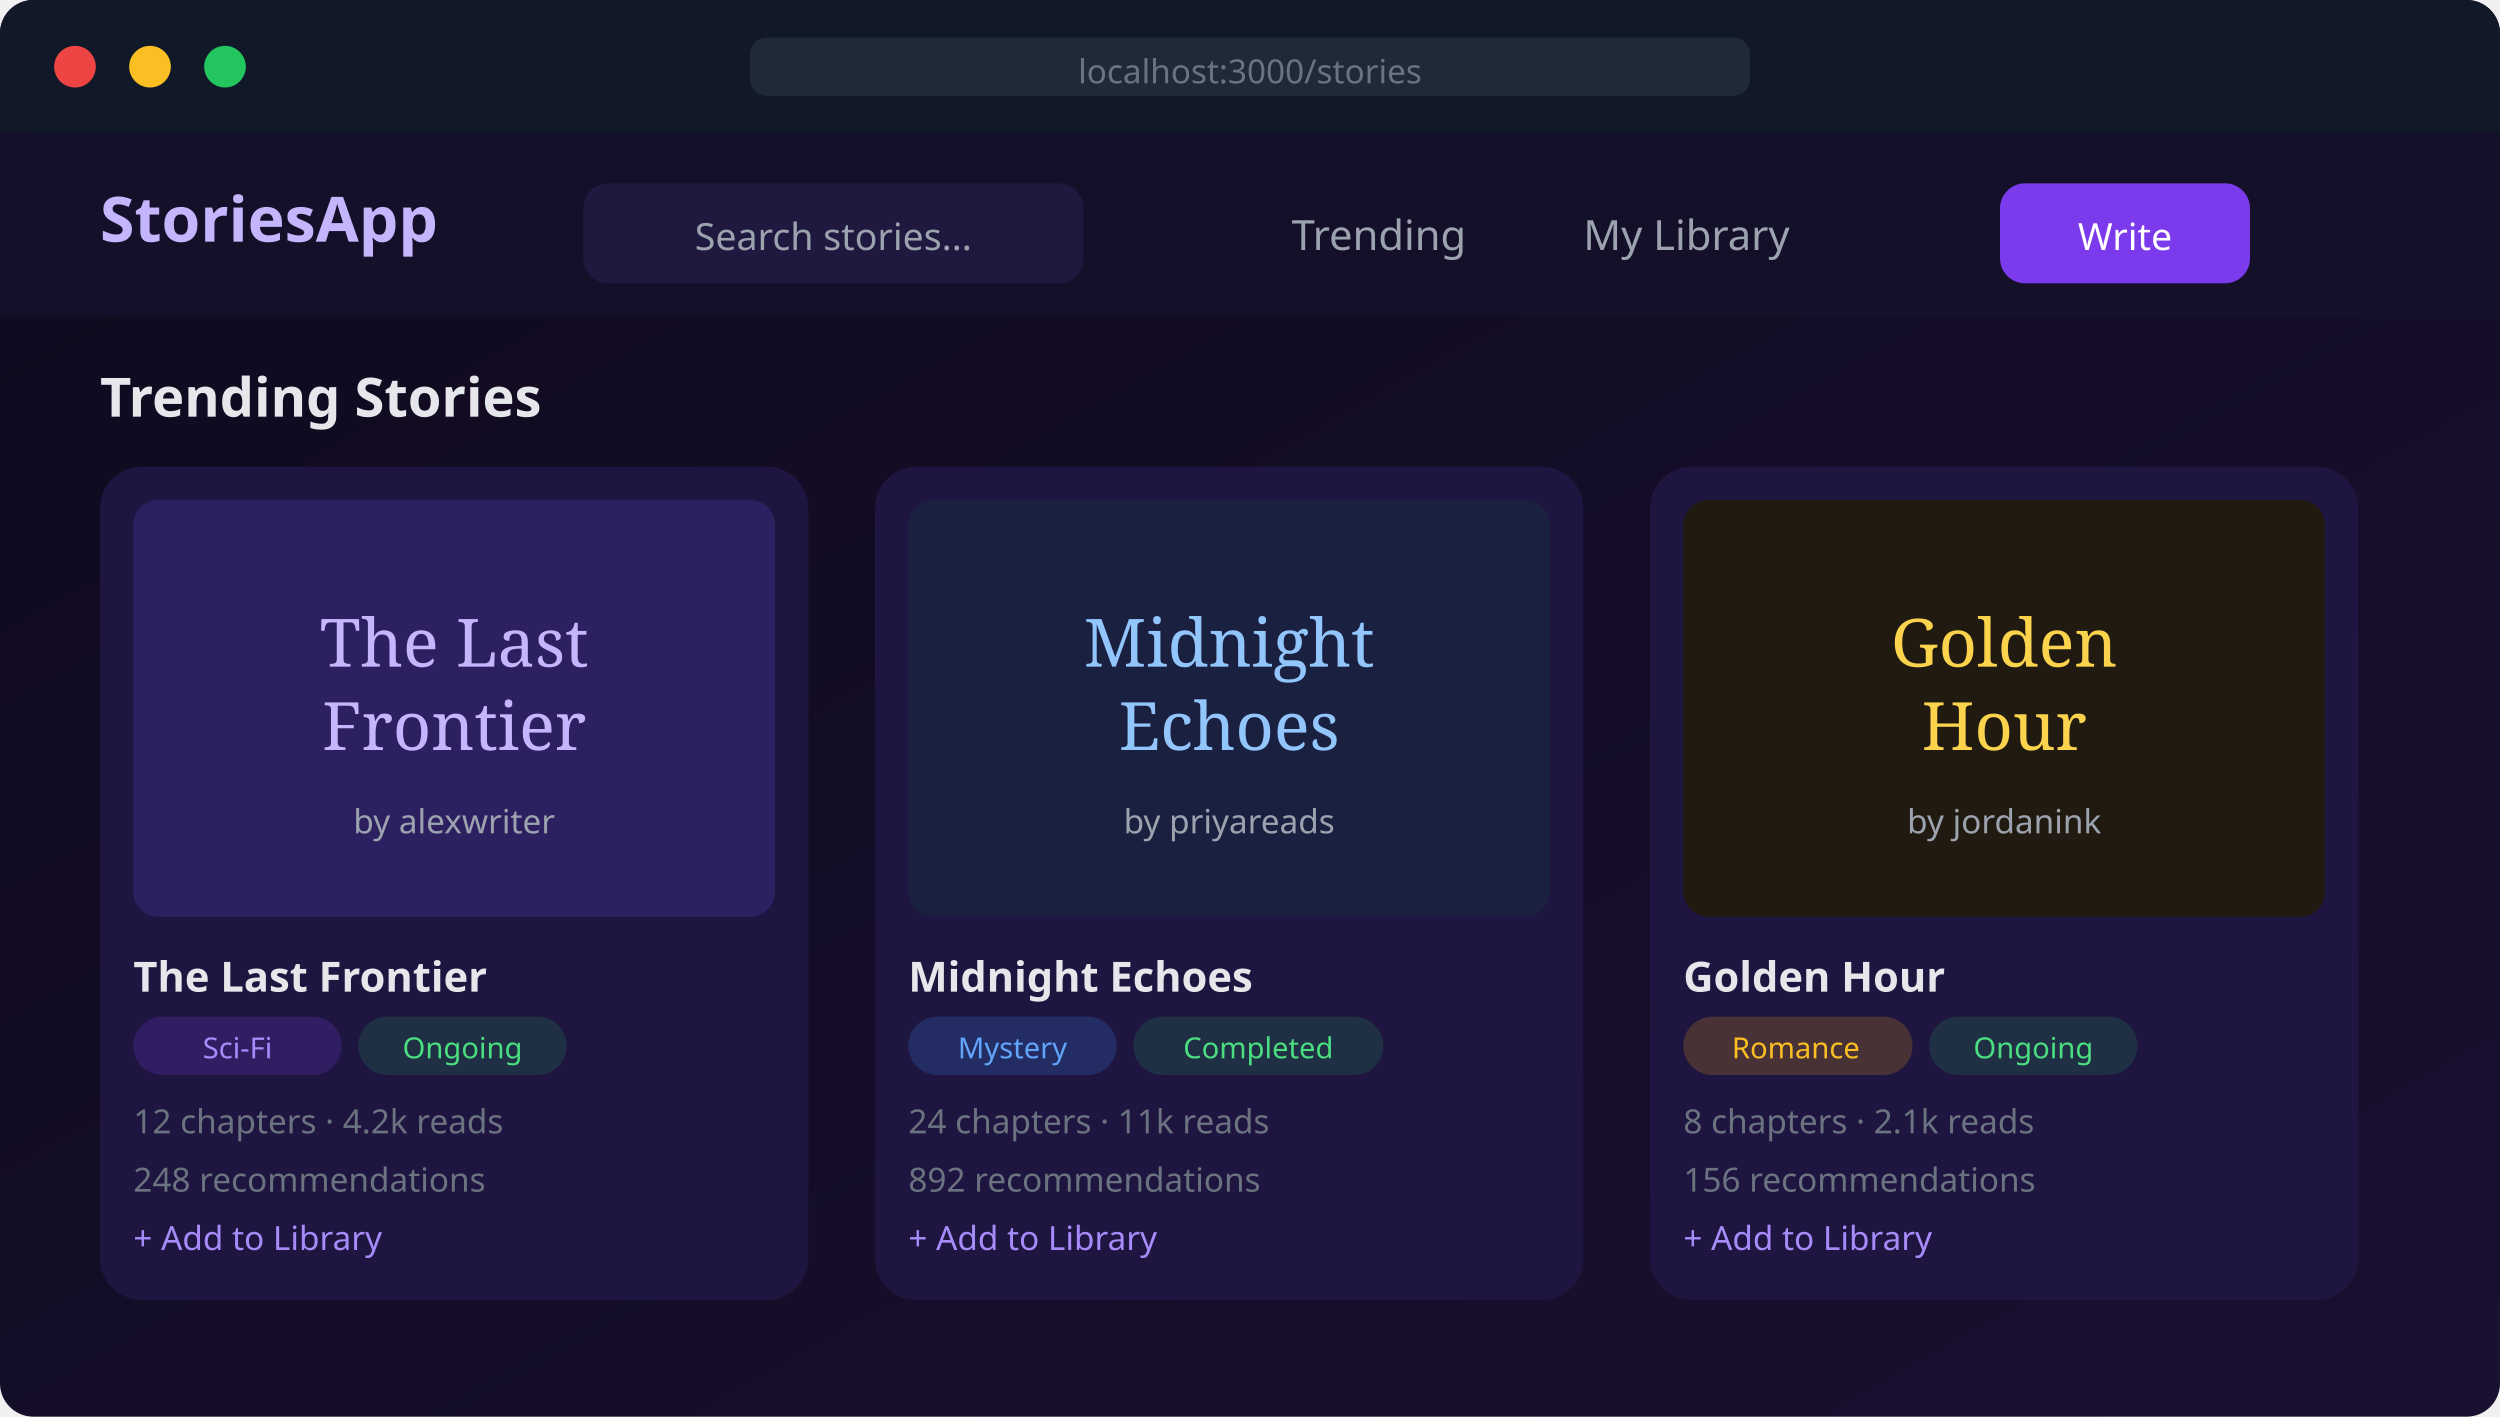
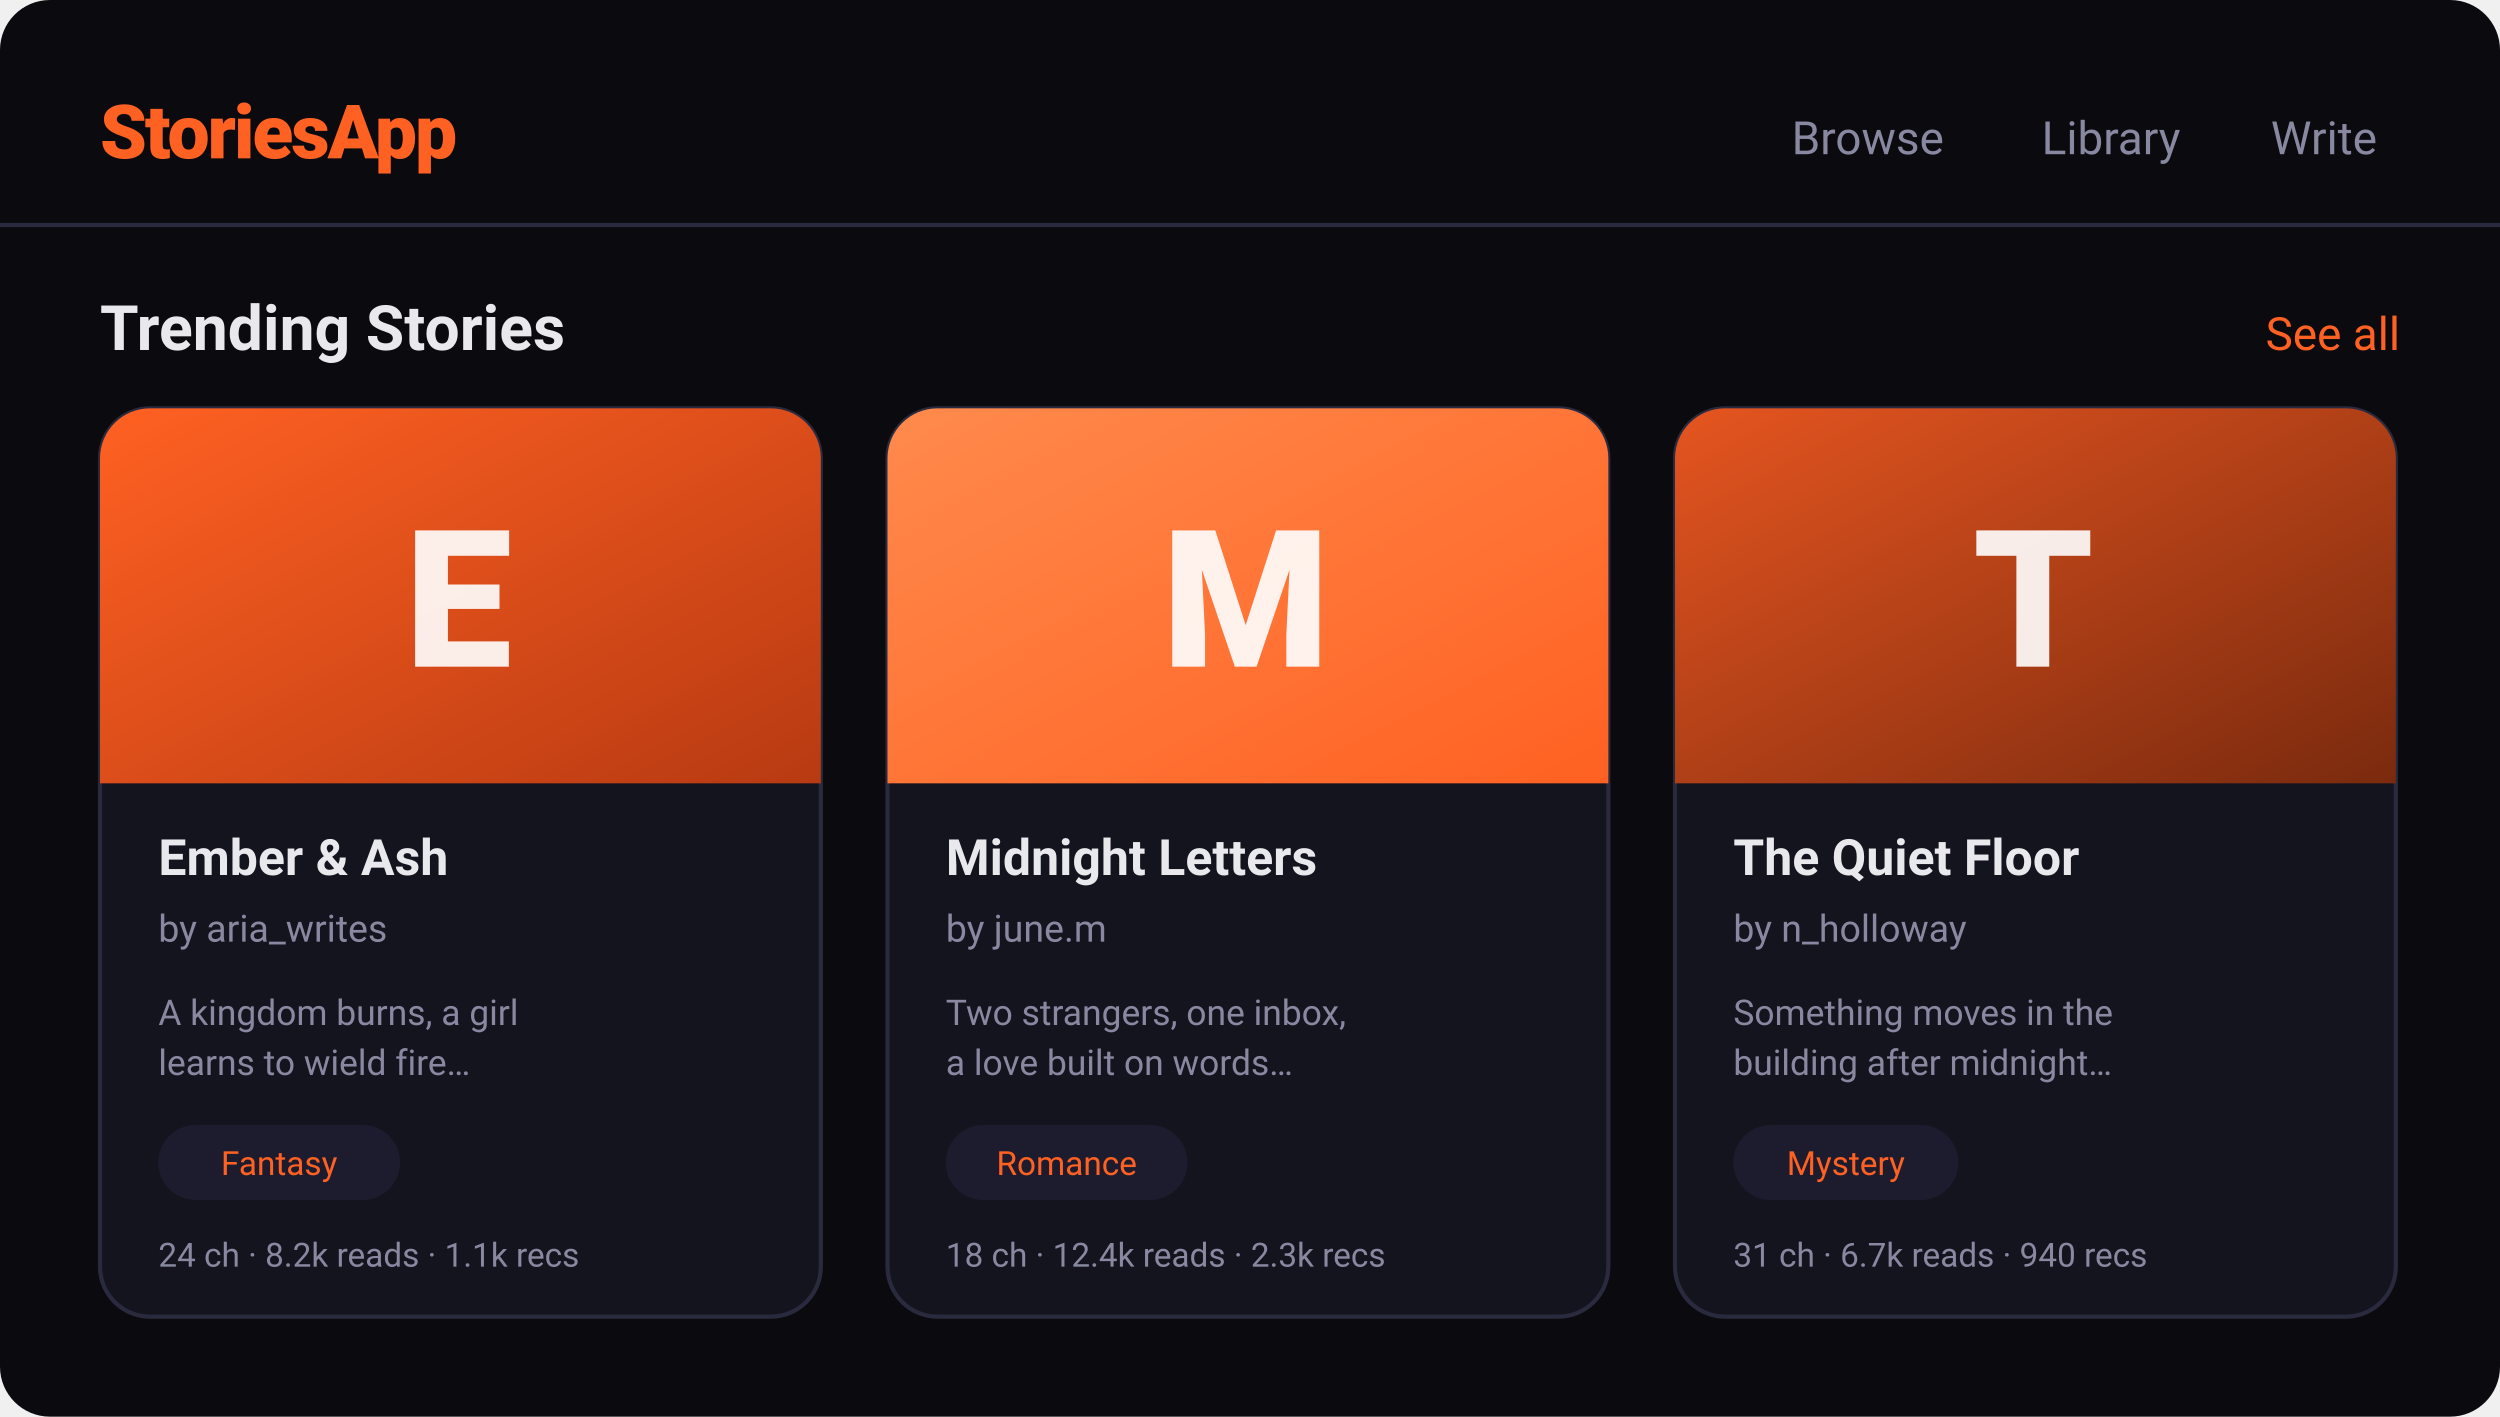
- <svg xmlns="http://www.w3.org/2000/svg" viewBox="0 0 600 340">
+ <svg xmlns="http://www.w3.org/2000/svg" viewBox="0 0 600 340" font-family="system-ui,-apple-system,'Segoe UI',Roboto,sans-serif">
  <defs>
-     <linearGradient id="bg4" x1="0" y1="0" x2="1" y2="1">
-       <stop offset="0%" stop-color="#0f0a1e" />
-       <stop offset="100%" stop-color="#1a1030" />
+     <linearGradient id="scov1" x1="0" y1="0" x2="1" y2="1">
+       <stop offset="0%" stop-color="#ff6122" />
+       <stop offset="100%" stop-color="#b83a12" />
+     </linearGradient>
+     <linearGradient id="scov2" x1="0" y1="0" x2="1" y2="1">
+       <stop offset="0%" stop-color="#ff8a4c" />
+       <stop offset="100%" stop-color="#ff6122" />
+     </linearGradient>
+     <linearGradient id="scov3" x1="0" y1="0" x2="1" y2="1">
+       <stop offset="0%" stop-color="#e55520" />
+       <stop offset="100%" stop-color="#7a2a0e" />
    </linearGradient>
  </defs>
-   <rect width="600" height="340" fill="url(#bg4)" rx="8" />
-   <rect x="0" y="0" width="600" height="32" fill="#111827" rx="8" />
-   <rect x="0" y="16" width="600" height="16" fill="#111827" />
-   <circle cx="18" cy="16" r="5" fill="#ef4444" />
-   <circle cx="36" cy="16" r="5" fill="#fbbf24" />
-   <circle cx="54" cy="16" r="5" fill="#22c55e" />
-   <rect x="180" y="9" width="240" height="14" rx="4" fill="#1f2937" />
-   <text x="300" y="20" text-anchor="middle" font-family="system-ui,sans-serif" font-size="8" fill="#6b7280">localhost:3000/stories</text>
-   <rect x="0" y="32" width="600" height="44" fill="#14102a" />
-   <text x="24" y="58" font-family="system-ui,sans-serif" font-weight="700" font-size="15" fill="#c4b5fd">StoriesApp</text>
-   <rect x="140" y="44" width="120" height="24" rx="6" fill="#1f1940" />
-   <text x="200" y="60" text-anchor="middle" font-family="system-ui,sans-serif" font-size="9" fill="#9ca3af">Search stories...</text>
-   <rect x="480" y="44" width="60" height="24" rx="6" fill="#7c3aed" />
-   <text x="510" y="60" text-anchor="middle" font-family="system-ui,sans-serif" font-size="9" fill="#fff">Write</text>
-   <text x="310" y="60" font-family="system-ui,sans-serif" font-size="10" fill="#9ca3af">Trending</text>
-   <text x="380" y="60" font-family="system-ui,sans-serif" font-size="10" fill="#9ca3af">My Library</text>
-   <text x="24" y="100" font-family="system-ui,sans-serif" font-weight="700" font-size="13" fill="#e5e7eb">Trending Stories</text>
-   <rect x="24" y="112" width="170" height="200" rx="10" fill="#1e1640" />
-   <rect x="32" y="120" width="154" height="100" rx="6" fill="#2d2060" />
-   <text x="109" y="160" text-anchor="middle" font-family="serif" font-size="16" fill="#c4b5fd">The Last</text>
-   <text x="109" y="180" text-anchor="middle" font-family="serif" font-size="16" fill="#c4b5fd">Frontier</text>
-   <text x="109" y="200" text-anchor="middle" font-family="system-ui,sans-serif" font-size="8" fill="#9ca3af">by alexwriter</text>
-   <text x="32" y="238" font-family="system-ui,sans-serif" font-weight="600" font-size="10" fill="#e5e7eb">The Last Frontier</text>
-   <rect x="32" y="244" width="50" height="14" rx="7" fill="#7c3aed" opacity="0.2" />
-   <text x="57" y="254" text-anchor="middle" font-family="system-ui,sans-serif" font-size="7" fill="#a78bfa">Sci-Fi</text>
-   <rect x="86" y="244" width="50" height="14" rx="7" fill="#22c55e" opacity="0.15" />
-   <text x="111" y="254" text-anchor="middle" font-family="system-ui,sans-serif" font-size="7" fill="#4ade80">Ongoing</text>
-   <text x="32" y="272" font-family="system-ui,sans-serif" font-size="8" fill="#6b7280">12 chapters · 4.2k reads</text>
-   <text x="32" y="286" font-family="system-ui,sans-serif" font-size="8" fill="#6b7280">248 recommendations</text>
-   <text x="32" y="300" font-family="system-ui,sans-serif" font-size="8" fill="#a78bfa">+ Add to Library</text>
-   <rect x="210" y="112" width="170" height="200" rx="10" fill="#1e1640" />
-   <rect x="218" y="120" width="154" height="100" rx="6" fill="#1a2040" />
-   <text x="295" y="160" text-anchor="middle" font-family="serif" font-size="16" fill="#93c5fd">Midnight</text>
-   <text x="295" y="180" text-anchor="middle" font-family="serif" font-size="16" fill="#93c5fd">Echoes</text>
-   <text x="295" y="200" text-anchor="middle" font-family="system-ui,sans-serif" font-size="8" fill="#9ca3af">by priyareads</text>
-   <text x="218" y="238" font-family="system-ui,sans-serif" font-weight="600" font-size="10" fill="#e5e7eb">Midnight Echoes</text>
-   <rect x="218" y="244" width="50" height="14" rx="7" fill="#3b82f6" opacity="0.2" />
-   <text x="243" y="254" text-anchor="middle" font-family="system-ui,sans-serif" font-size="7" fill="#60a5fa">Mystery</text>
-   <rect x="272" y="244" width="60" height="14" rx="7" fill="#22c55e" opacity="0.15" />
-   <text x="302" y="254" text-anchor="middle" font-family="system-ui,sans-serif" font-size="7" fill="#4ade80">Completed</text>
-   <text x="218" y="272" font-family="system-ui,sans-serif" font-size="8" fill="#6b7280">24 chapters · 11k reads</text>
-   <text x="218" y="286" font-family="system-ui,sans-serif" font-size="8" fill="#6b7280">892 recommendations</text>
-   <text x="218" y="300" font-family="system-ui,sans-serif" font-size="8" fill="#a78bfa">+ Add to Library</text>
-   <rect x="396" y="112" width="170" height="200" rx="10" fill="#1e1640" />
-   <rect x="404" y="120" width="154" height="100" rx="6" fill="#201a10" />
-   <text x="481" y="160" text-anchor="middle" font-family="serif" font-size="16" fill="#fcd34d">Golden</text>
-   <text x="481" y="180" text-anchor="middle" font-family="serif" font-size="16" fill="#fcd34d">Hour</text>
-   <text x="481" y="200" text-anchor="middle" font-family="system-ui,sans-serif" font-size="8" fill="#9ca3af">by jordanink</text>
-   <text x="404" y="238" font-family="system-ui,sans-serif" font-weight="600" font-size="10" fill="#e5e7eb">Golden Hour</text>
-   <rect x="404" y="244" width="55" height="14" rx="7" fill="#f59e0b" opacity="0.2" />
-   <text x="431" y="254" text-anchor="middle" font-family="system-ui,sans-serif" font-size="7" fill="#fbbf24">Romance</text>
-   <rect x="463" y="244" width="50" height="14" rx="7" fill="#22c55e" opacity="0.15" />
-   <text x="488" y="254" text-anchor="middle" font-family="system-ui,sans-serif" font-size="7" fill="#4ade80">Ongoing</text>
-   <text x="404" y="272" font-family="system-ui,sans-serif" font-size="8" fill="#6b7280">8 chapters · 2.1k reads</text>
-   <text x="404" y="286" font-family="system-ui,sans-serif" font-size="8" fill="#6b7280">156 recommendations</text>
-   <text x="404" y="300" font-family="system-ui,sans-serif" font-size="8" fill="#a78bfa">+ Add to Library</text>
+   <rect width="600" height="340" fill="#0a0a0f" rx="12" />
+   <text x="24" y="38" font-size="18" font-weight="800" letter-spacing="-0.5" fill="#ff6122">StoriesApp</text>
+   <text x="430" y="37" font-size="11" fill="#8888a0">Browse</text>
+   <text x="490" y="37" font-size="11" fill="#8888a0">Library</text>
+   <text x="545" y="37" font-size="11" fill="#8888a0">Write</text>
+   <line x1="0" y1="54" x2="600" y2="54" stroke="#2a2a3e" />
+   <text x="24" y="84" font-size="15" font-weight="700" fill="#e8e8ed">Trending Stories</text>
+   <text x="576" y="84" text-anchor="end" font-size="11" fill="#ff6122">See all</text>
+   <rect x="24" y="98" width="173" height="218" rx="12" fill="#14141f" stroke="#2a2a3e" />
+   <path d="M24 110 a12 12 0 0 1 12 -12 h149 a12 12 0 0 1 12 12 v78 h-173 z" fill="url(#scov1)" />
+   <text x="110" y="160" text-anchor="middle" font-size="46" font-weight="800" fill="#ffffff" opacity="0.9">E</text>
+   <text x="38" y="210" font-size="12" font-weight="700" fill="#e8e8ed">Ember &amp; Ash</text>
+   <text x="38" y="226" font-size="9" fill="#8888a0">by aria_writes</text>
+   <text x="38" y="246" font-size="8.5" fill="#8888a0">A kingdom burns, a girl</text>
+   <text x="38" y="258" font-size="8.5" fill="#8888a0">learns to wield fire…</text>
+   <rect x="38" y="270" width="58" height="18" rx="9" fill="#1c1c2e" />
+   <text x="67" y="282" text-anchor="middle" font-size="8" fill="#ff6122">Fantasy</text>
+   <text x="38" y="304" font-size="8" fill="#8888a0">24 ch · 8.2k reads · 1.1k recs</text>
+   <rect x="213" y="98" width="173" height="218" rx="12" fill="#14141f" stroke="#2a2a3e" />
+   <path d="M213 110 a12 12 0 0 1 12 -12 h149 a12 12 0 0 1 12 12 v78 h-173 z" fill="url(#scov2)" />
+   <text x="299" y="160" text-anchor="middle" font-size="46" font-weight="800" fill="#ffffff" opacity="0.9">M</text>
+   <text x="227" y="210" font-size="12" font-weight="700" fill="#e8e8ed">Midnight Letters</text>
+   <text x="227" y="226" font-size="9" fill="#8888a0">by june.m</text>
+   <text x="227" y="246" font-size="8.5" fill="#8888a0">Two strangers, one inbox,</text>
+   <text x="227" y="258" font-size="8.5" fill="#8888a0">a love built on words…</text>
+   <rect x="227" y="270" width="58" height="18" rx="9" fill="#1c1c2e" />
+   <text x="256" y="282" text-anchor="middle" font-size="8" fill="#ff6122">Romance</text>
+   <text x="227" y="304" font-size="8" fill="#8888a0">18 ch · 12.4k reads · 2.3k recs</text>
+   <rect x="402" y="98" width="173" height="218" rx="12" fill="#14141f" stroke="#2a2a3e" />
+   <path d="M402 110 a12 12 0 0 1 12 -12 h149 a12 12 0 0 1 12 12 v78 h-173 z" fill="url(#scov3)" />
+   <text x="488" y="160" text-anchor="middle" font-size="46" font-weight="800" fill="#ffffff" opacity="0.9">T</text>
+   <text x="416" y="210" font-size="12" font-weight="700" fill="#e8e8ed">The Quiet Floor</text>
+   <text x="416" y="226" font-size="9" fill="#8888a0">by n_holloway</text>
+   <text x="416" y="246" font-size="8.5" fill="#8888a0">Something moves in the</text>
+   <text x="416" y="258" font-size="8.5" fill="#8888a0">building after midnight…</text>
+   <rect x="416" y="270" width="54" height="18" rx="9" fill="#1c1c2e" />
+   <text x="443" y="282" text-anchor="middle" font-size="8" fill="#ff6122">Mystery</text>
+   <text x="416" y="304" font-size="8" fill="#8888a0">31 ch · 6.7k reads · 940 recs</text>
</svg>
